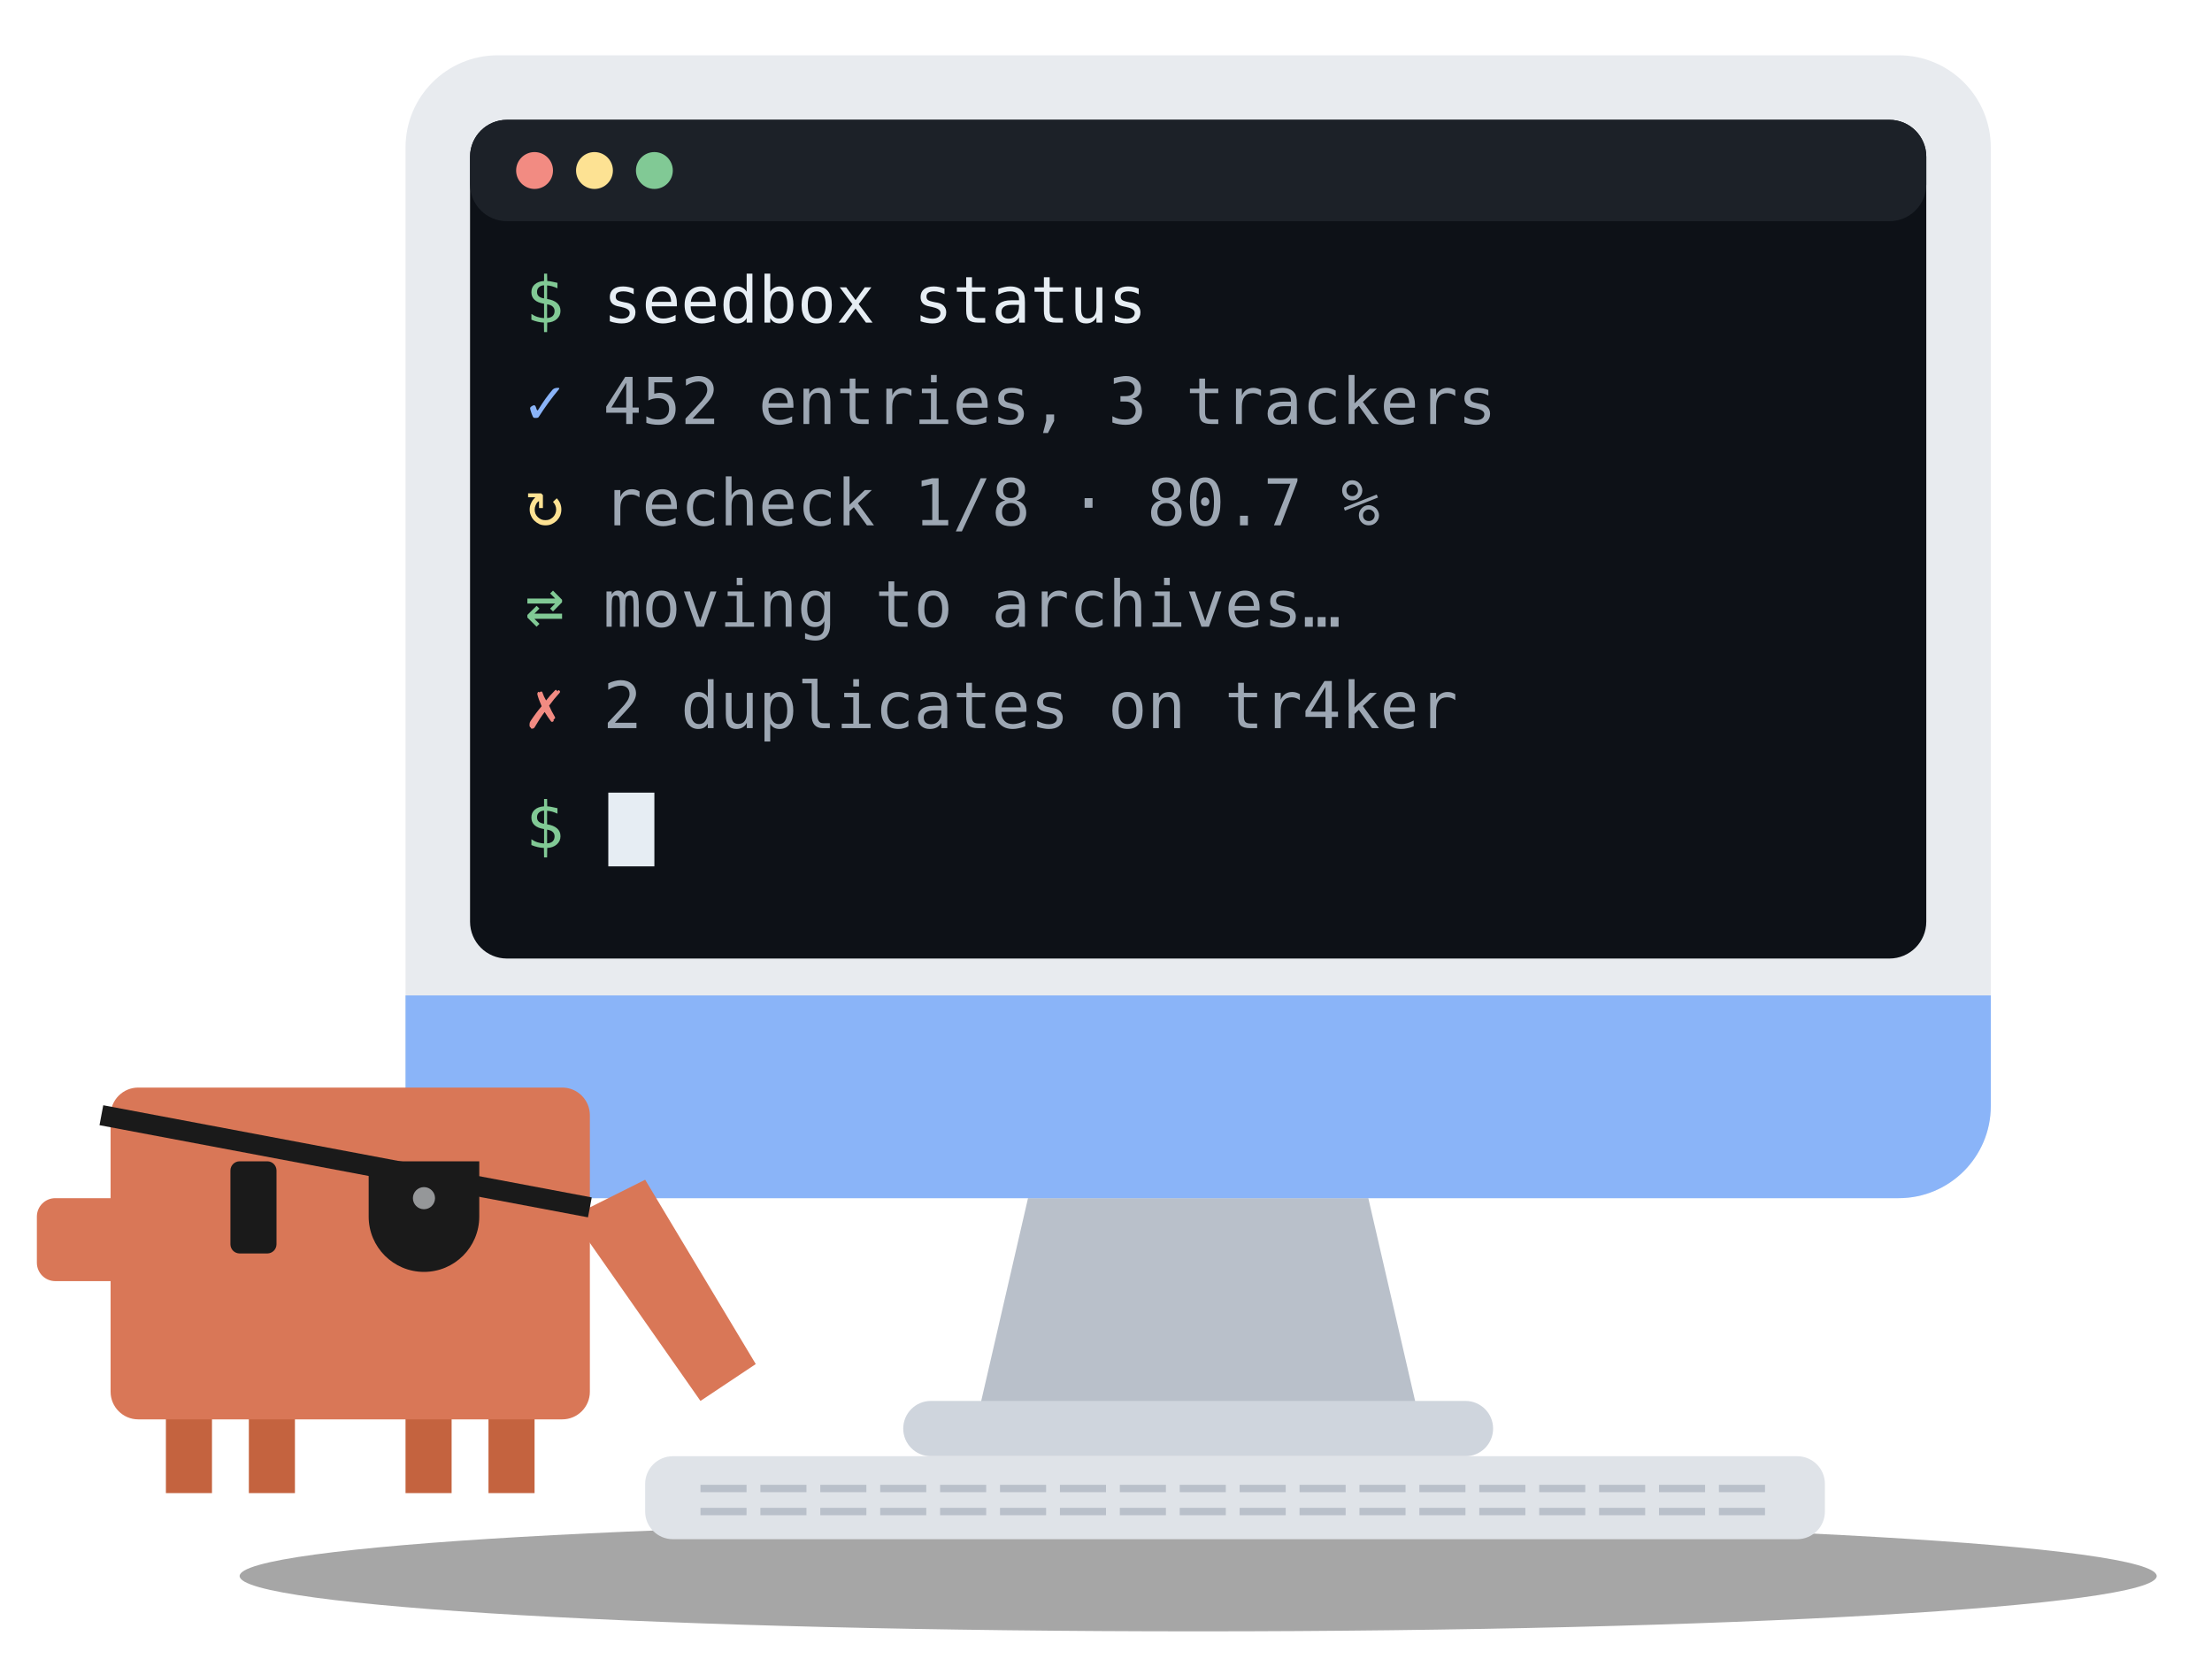
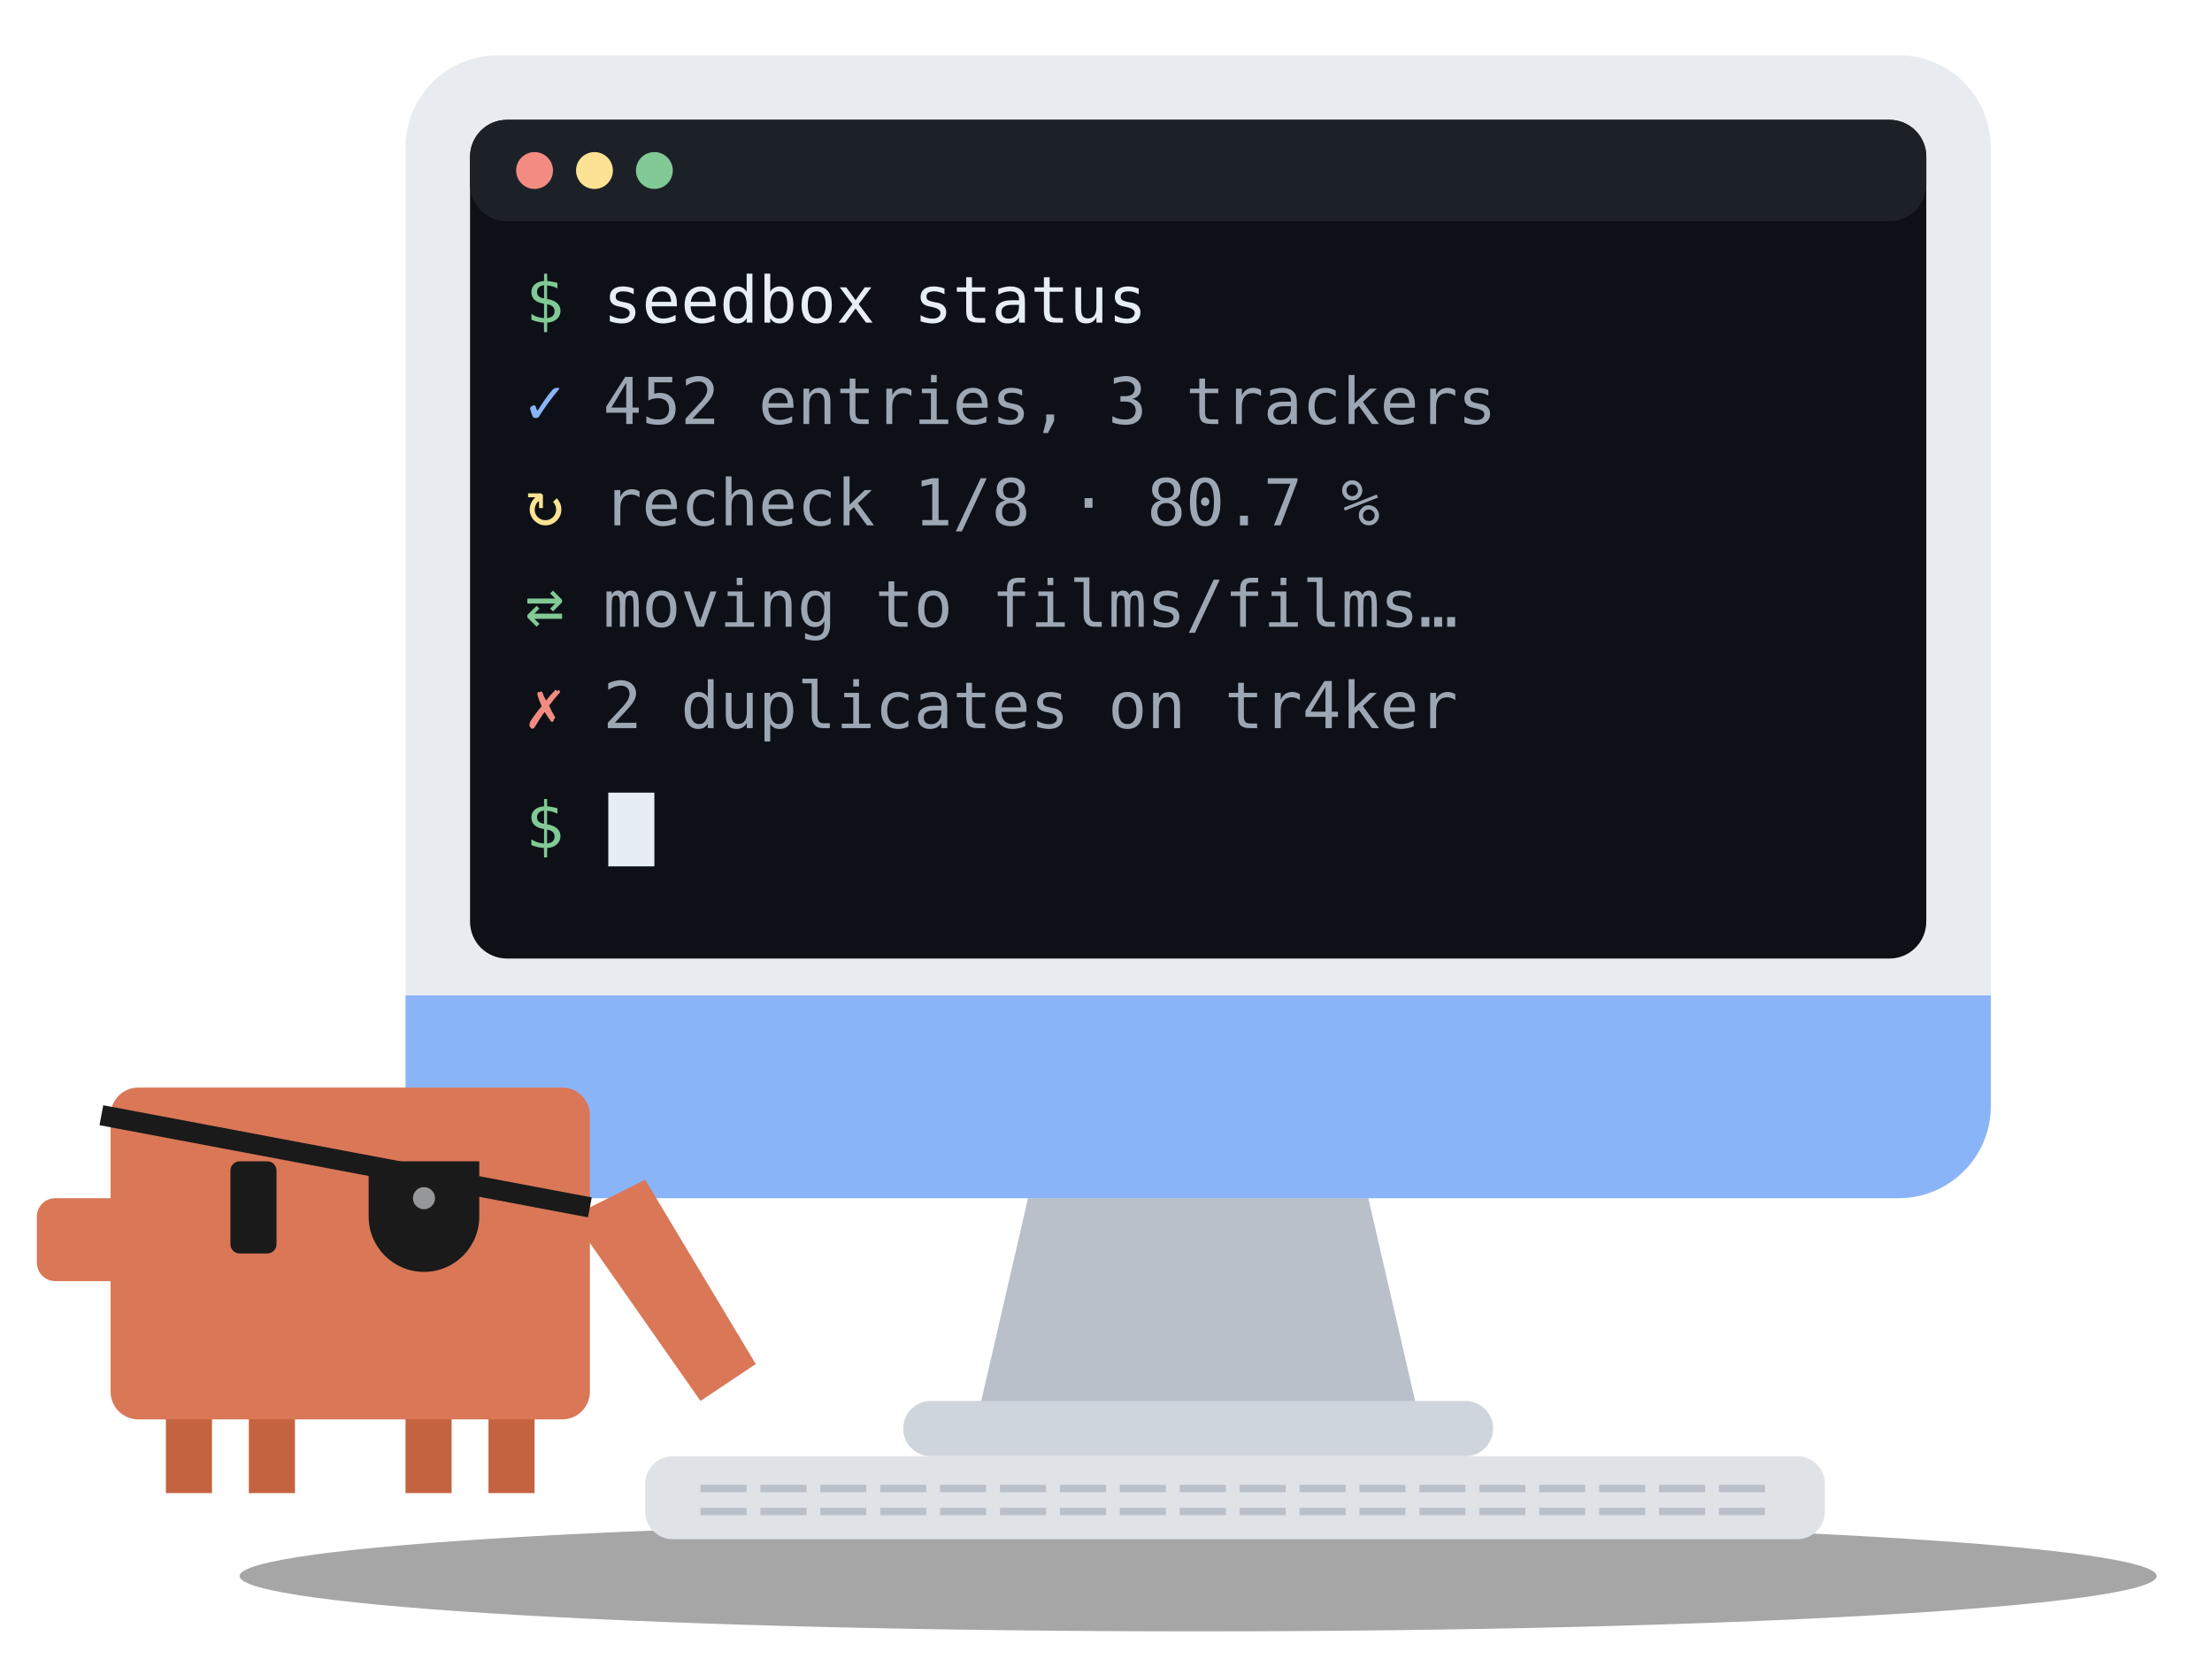
<svg xmlns="http://www.w3.org/2000/svg" class="logo" viewBox="0 0 240 180" role="img" aria-label="Clawd, eye patch on, typing on an iMac showing a terminal">
  <ellipse cx="130" cy="171" rx="104" ry="6" fill="#000" opacity=".35" />
  <path d="M112 128h36l6 26h-48z" fill="#b9c0ca" />
  <rect x="98" y="152" width="64" height="6" rx="3" fill="#cfd5dd" />
  <rect x="44" y="6" width="172" height="124" rx="10" fill="#e8ebef" />
  <path d="M44 108h172v12a10 10 0 0 1-10 10H54a10 10 0 0 1-10-10z" fill="#8ab4f8" />
  <rect x="51" y="13" width="158" height="91" rx="4" fill="#0d1117" />
  <rect x="51" y="13" width="158" height="11" rx="4" fill="#1c2128" />
  <circle cx="58" cy="18.5" r="2" fill="#f28b82" />
  <circle cx="64.5" cy="18.5" r="2" fill="#fde293" />
  <circle cx="71" cy="18.5" r="2" fill="#81c995" />
-   <g font-family="ui-monospace, SFMono-Regular, Menlo, monospace" font-size="7">
+   <g font-family="Inconsolata, ui-monospace, Menlo, monospace" font-size="7">
    <text x="57" y="35" fill="#81c995">$ <tspan fill="#e6edf3">seedbox status</tspan>
    </text>
    <text x="57" y="46" fill="#8ab4f8">✓ <tspan fill="#9da7b3">452 entries, 3 trackers</tspan>
    </text>
    <text x="57" y="57" fill="#fde293">↻ <tspan fill="#9da7b3">recheck 1/8 · 80.7 %</tspan>
    </text>
-     <text x="57" y="68" fill="#81c995">⇄ <tspan fill="#9da7b3">moving to archives…</tspan>
+     <text x="57" y="68" fill="#81c995">⇄ <tspan fill="#9da7b3">moving to films/films…</tspan>
    </text>
    <text x="57" y="79" fill="#f28b82">✗ <tspan fill="#9da7b3">2 duplicates on tr4ker</tspan>
    </text>
    <text x="57" y="92" fill="#81c995">$ </text>
  </g>
  <rect x="66" y="86" width="5" height="8" fill="#e6edf3">
    <animate attributeName="opacity" values="1;0;1" dur="1.1s" repeatCount="indefinite" />
  </rect>
  <rect x="70" y="158" width="128" height="9" rx="3" fill="#dfe3e8" />
  <path d="M76 161.5h116M76 164h116" stroke="#b9c0ca" stroke-width=".8" stroke-dasharray="5 1.5" />
  <g>
    <rect x="18" y="150" width="5" height="12" fill="#c4633f" />
    <rect x="27" y="150" width="5" height="12" fill="#c4633f" />
    <rect x="44" y="150" width="5" height="12" fill="#c4633f" />
    <rect x="53" y="150" width="5" height="12" fill="#c4633f" />
    <rect x="12" y="118" width="52" height="36" rx="3" fill="#d97757" />
    <rect x="4" y="130" width="10" height="9" rx="2" fill="#d97757" />
    <path d="M62 132l14 20l6-4l-12-20z" fill="#d97757" />
    <rect x="25" y="126" width="5" height="10" rx="1" fill="#1a1a1a" />
    <path d="M11 121L64 131" stroke="#1a1a1a" stroke-width="2.2" />
    <path d="M40 126h12v6a6 6 0 0 1-12 0z" fill="#1a1a1a" />
    <circle cx="46" cy="130" r="1.2" fill="#e8ebef" opacity=".6" />
  </g>
</svg>
